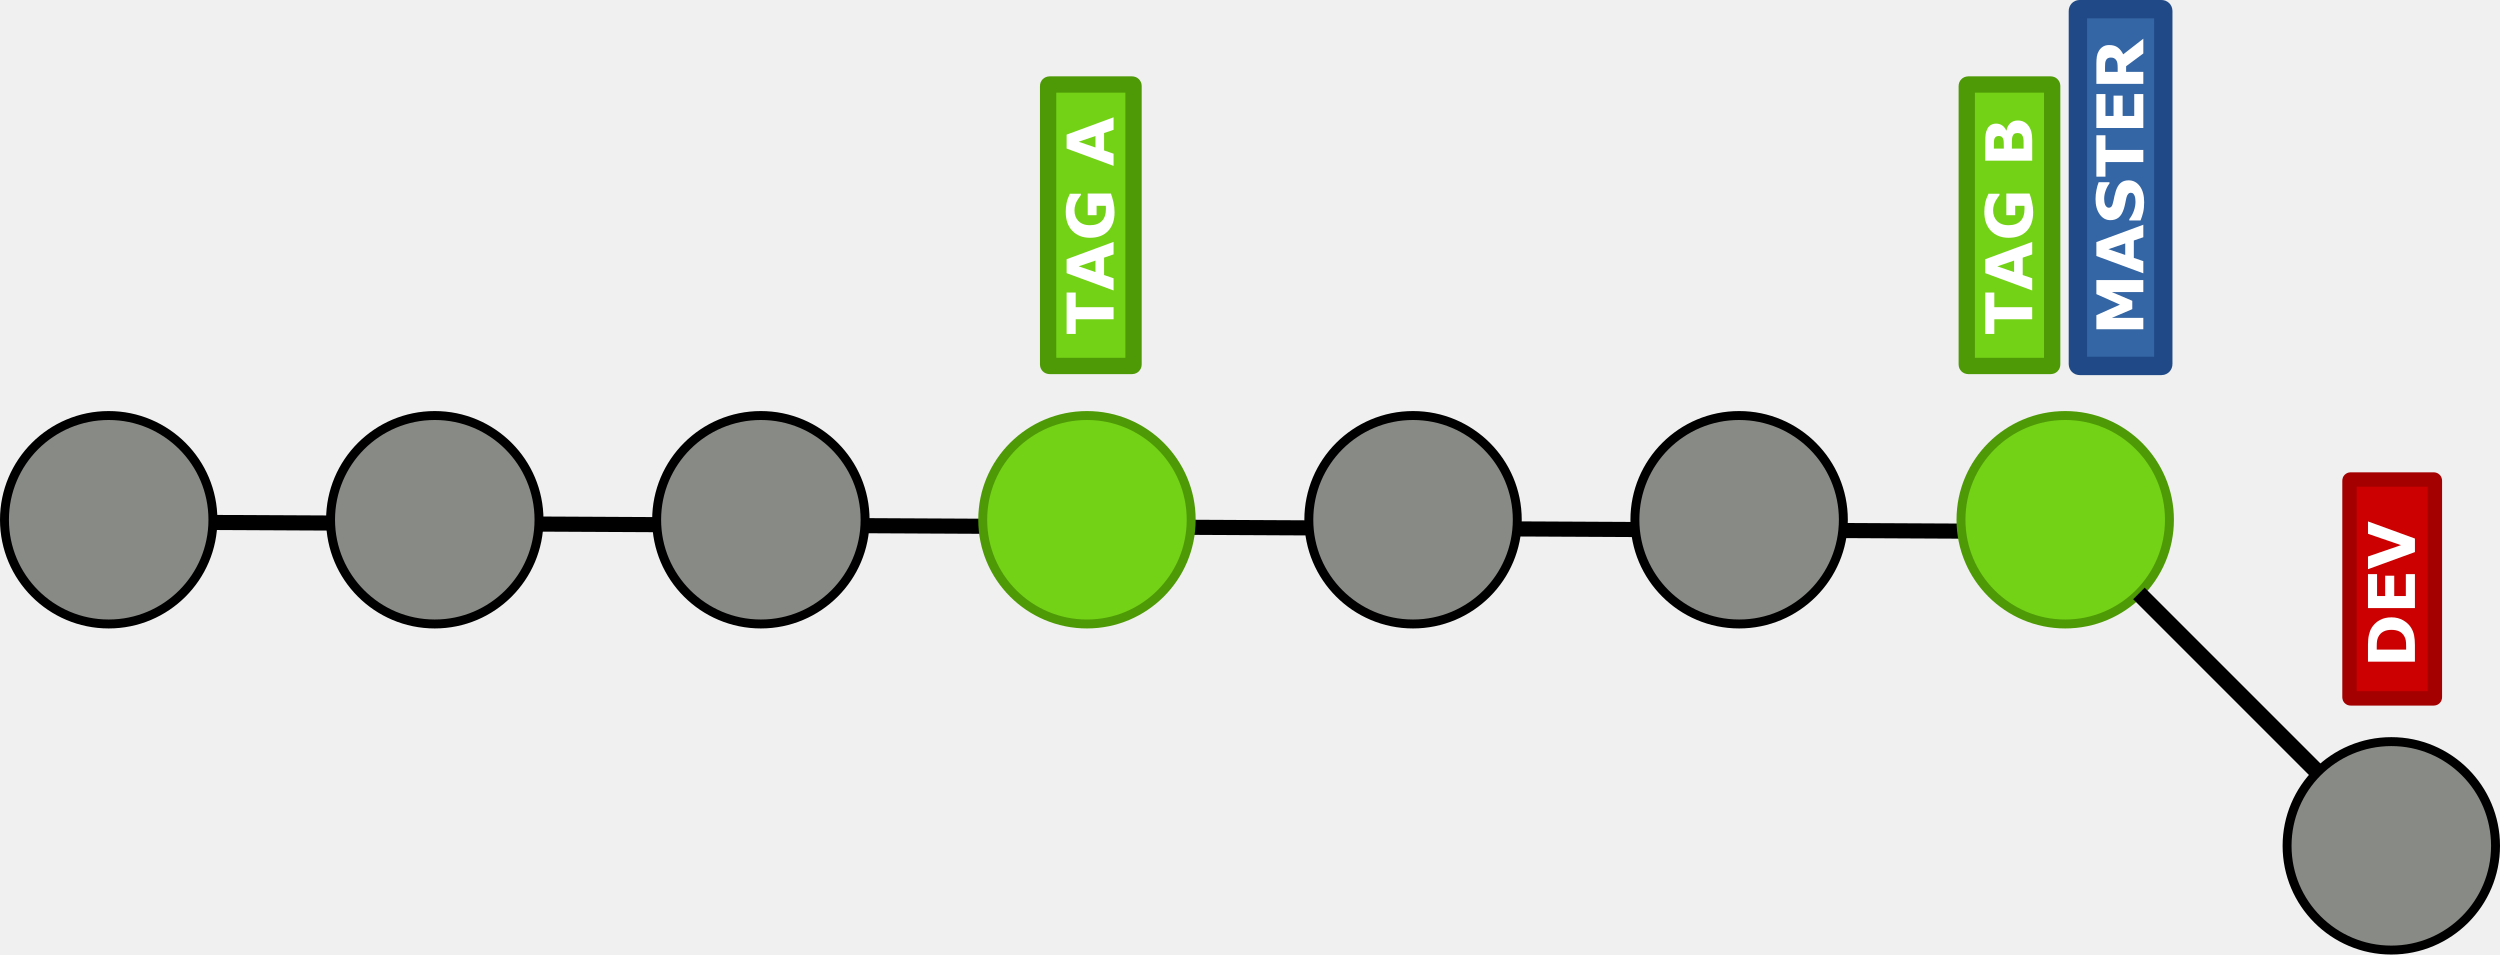
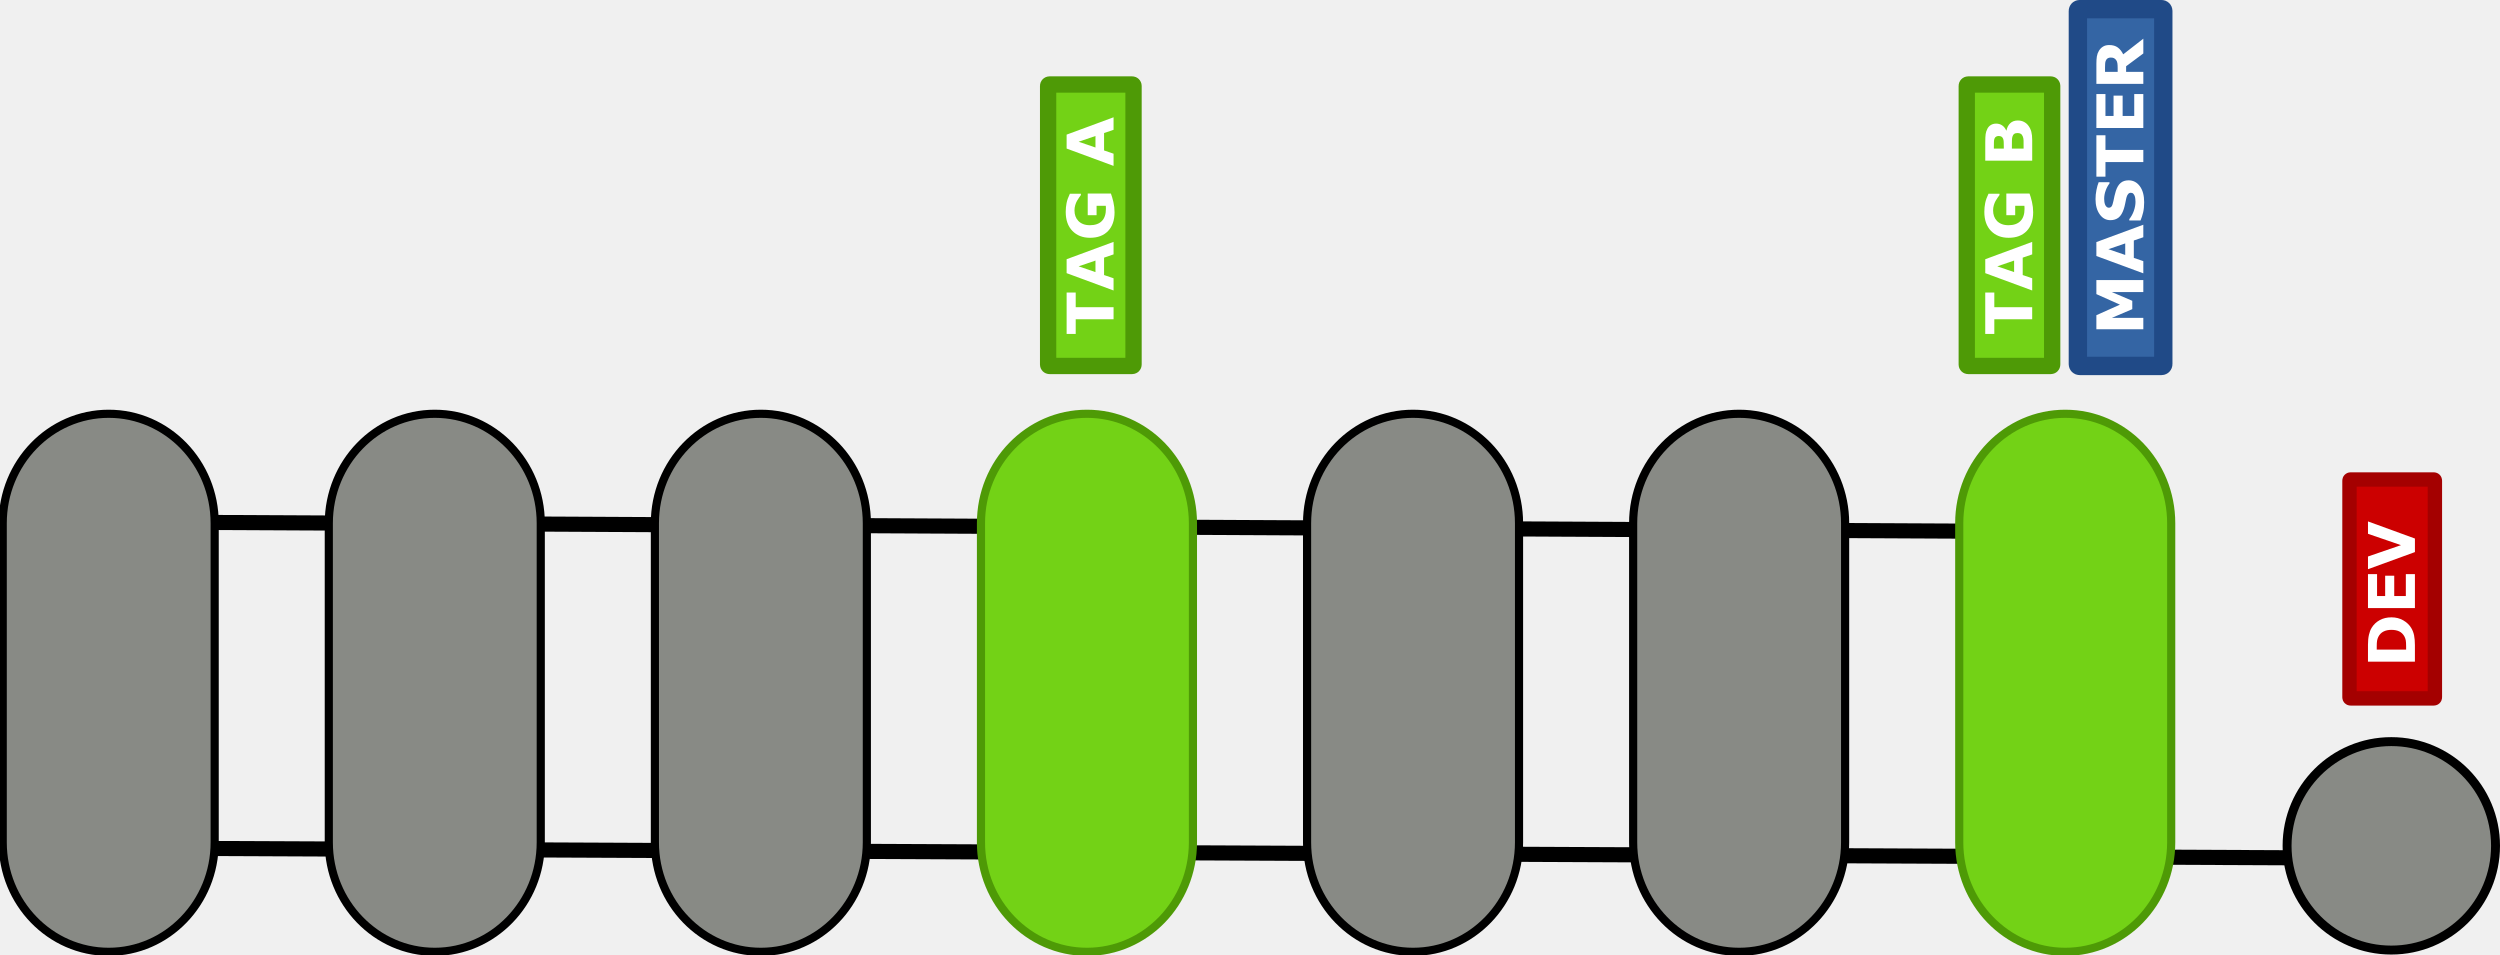
- <svg xmlns="http://www.w3.org/2000/svg" version="1.1" viewBox="0 0 920 351.27">
-   <g transform="translate(-80 -491.25)">
-     <path d="m80 491.25" fill="none" stroke="#000" stroke-width="6" />
-     <path d="m117.87 683.32 721.39 3.583" fill="none" stroke="#000" stroke-width="5.564" />
-     <g fill="#888a85" stroke="#000" stroke-linecap="square" stroke-width="3.289">
-       <circle cx="120" cy="682.52" r="38.356" />
-       <circle cx="240" cy="682.52" r="38.356" />
-       <circle cx="360" cy="682.52" r="38.356" />
-     </g>
-     <g>
-       <g stroke-linecap="square">
-         <g stroke-width="3.289">
-           <circle cx="480" cy="682.52" r="38.356" fill="#73d216" stroke="#4e9a06" />
-           <circle cx="600" cy="682.52" r="38.356" fill="#888a85" stroke="#000" />
-           <circle cx="720" cy="682.52" r="38.356" fill="#888a85" stroke="#000" />
-           <circle cx="840" cy="682.52" r="38.356" fill="#73d216" stroke="#4e9a06" />
-           <circle cx="960" cy="802.52" r="38.356" fill="#888a85" stroke="#000" />
-         </g>
-         <rect x="465.71" y="522.35" width="31.429" height="103.57" ry=".5" fill="#73d216" stroke="#4e9a06" stroke-width="6" />
-       </g>
-       <g transform="rotate(-90)" fill="#fff" stroke-width="2.97" aria-label="TAG A">
-         <path d="m-598.9 475.86h-5.394v13.933h-4.455v-13.933h-5.394v-3.341h15.244z" />
-         <path d="m-580.26 489.79h-4.606l-1.195-3.492h-6.404l-1.195 3.492h-4.49l6.38-17.274h5.128zm-6.879-6.659-2.123-6.195-2.123 6.195z" />
-         <path d="m-562.47 488.81q-1.16 0.452-3.074 0.905-1.914 0.441-3.817 0.441-4.408 0-6.903-2.39-2.494-2.401-2.494-6.624 0-4.026 2.517-6.485 2.517-2.471 7.019-2.471 1.705 0 3.248 0.313 1.543 0.302 3.434 1.218v4.049h-0.499q-0.325-0.244-0.951-0.684-0.626-0.452-1.206-0.766-0.673-0.371-1.578-0.638-0.893-0.267-1.903-0.267-1.183 0-2.146 0.348t-1.728 1.067q-0.731 0.696-1.16 1.775-0.418 1.067-0.418 2.471 0 2.865 1.52 4.385 1.52 1.52 4.49 1.52 0.255 0 0.557-0.012 0.313-0.012 0.568-0.035v-3.388h-3.446v-3.26h7.97z" />
-         <path d="m-534.41 489.79h-4.606l-1.195-3.492h-6.404l-1.195 3.492h-4.49l6.38-17.274h5.128zm-6.879-6.659-2.123-6.195-2.123 6.195z" />
-       </g>
-       <rect x="803.77" y="522.35" width="31.429" height="103.57" ry=".5" fill="#73d216" stroke="#4e9a06" stroke-linecap="square" stroke-width="6" />
-       <g transform="rotate(-90)" fill="#fff" stroke-width="2.97" aria-label="TAG B">
-         <path d="m-598.9 813.91h-5.394v13.933h-4.455v-13.933h-5.394v-3.341h15.244z" />
-         <path d="m-580.26 827.85h-4.606l-1.195-3.492h-6.404l-1.195 3.492h-4.49l6.38-17.274h5.128zm-6.879-6.659-2.123-6.195-2.123 6.195z" />
-         <path d="m-562.47 826.86q-1.16 0.452-3.074 0.905-1.914 0.441-3.817 0.441-4.408 0-6.903-2.39-2.494-2.401-2.494-6.624 0-4.026 2.517-6.485 2.517-2.471 7.019-2.471 1.705 0 3.248 0.313 1.543 0.302 3.434 1.218v4.049h-0.499q-0.325-0.244-0.951-0.684-0.626-0.452-1.206-0.766-0.673-0.371-1.578-0.638-0.893-0.267-1.903-0.267-1.183 0-2.146 0.348-0.963 0.348-1.728 1.067-0.731 0.696-1.16 1.775-0.418 1.067-0.418 2.471 0 2.865 1.52 4.385 1.52 1.52 4.49 1.52 0.255 0 0.557-0.012 0.313-0.012 0.568-0.035v-3.388h-3.446v-3.26h7.97z" />
-         <path d="m-535.59 822.56q0 1.253-0.51 2.239-0.499 0.986-1.381 1.636-1.021 0.766-2.251 1.091-1.218 0.325-3.098 0.325h-7.541v-17.274h6.705q2.088 0 3.051 0.139 0.974 0.139 1.926 0.615 0.986 0.499 1.462 1.346 0.487 0.835 0.487 1.914 0 1.253-0.661 2.216-0.661 0.951-1.868 1.485v0.093q1.694 0.336 2.68 1.392 0.998 1.056 0.998 2.784zm-5.708-7.1q0-0.429-0.22-0.858-0.209-0.429-0.754-0.638-0.487-0.186-1.218-0.197-0.719-0.023-2.03-0.023h-0.418v3.654h0.696q1.056 0 1.798-0.035t1.172-0.232q0.603-0.267 0.789-0.684 0.186-0.429 0.186-0.986zm1.091 7.03q0-0.824-0.325-1.264-0.313-0.452-1.079-0.673-0.522-0.151-1.438-0.162-0.916-0.012-1.914-0.012h-0.974v4.304h0.325q1.879 0 2.691-0.012 0.812-0.012 1.496-0.302 0.696-0.29 0.951-0.766 0.267-0.487 0.267-1.114z" />
-       </g>
-       <rect x="844.66" y="494.62" width="31.429" height="131.29" ry=".634" fill="#3465a4" stroke="#204a87" stroke-linecap="square" stroke-width="6.755" />
-       <g transform="rotate(-90)" fill="#fff" stroke-width="2.97" aria-label="MASTER">
-         <path d="m-594.31 868.74h-4.432v-11.566l-3.202 7.506h-3.074l-3.202-7.506v11.566h-4.199v-17.274h5.174l3.886 8.666 3.875-8.666h5.174z" />
-         <path d="m-573.95 868.74h-4.606l-1.195-3.492h-6.404l-1.195 3.492h-4.49l6.38-17.274h5.128zm-6.879-6.659-2.123-6.195-2.123 6.195z" />
-         <path d="m-557.61 863.31q0 2.552-2.169 4.153-2.158 1.589-5.87 1.589-2.146 0-3.747-0.371-1.589-0.383-2.981-0.963v-4.141h0.487q1.381 1.102 3.086 1.694 1.717 0.592 3.295 0.592 0.406 0 1.067-0.07 0.661-0.07 1.079-0.232 0.51-0.209 0.835-0.522 0.336-0.313 0.336-0.928 0-0.568-0.487-0.974-0.476-0.418-1.404-0.638-0.974-0.232-2.065-0.429-1.079-0.209-2.03-0.522-2.181-0.708-3.144-1.914-0.951-1.218-0.951-3.016 0-2.413 2.158-3.933 2.169-1.531 5.569-1.531 1.705 0 3.364 0.336 1.671 0.325 2.889 0.824v3.979h-0.476q-1.044-0.835-2.564-1.392-1.508-0.568-3.086-0.568-0.557 0-1.114 0.081-0.545 0.07-1.056 0.278-0.452 0.174-0.777 0.534-0.325 0.348-0.325 0.8 0 0.684 0.522 1.056 0.522 0.36 1.972 0.661 0.951 0.197 1.821 0.383 0.882 0.186 1.891 0.51 1.984 0.65 2.923 1.775 0.951 1.114 0.951 2.9z" />
-         <path d="m-541.03 854.81h-5.394v13.933h-4.455v-13.933h-5.394v-3.341h15.244z" />
-         <path d="m-525.86 868.74h-12.494v-17.274h12.494v3.341h-8.063v2.981h7.483v3.341h-7.483v4.269h8.063z" />
-         <path d="m-512.43 856.76q0-0.65-0.267-1.114t-0.916-0.731q-0.452-0.186-1.056-0.22-0.603-0.046-1.404-0.046h-1.613v4.652h1.369q1.067 0 1.787-0.104 0.719-0.104 1.206-0.476 0.464-0.36 0.673-0.789 0.22-0.441 0.22-1.172zm6.949 11.984h-5.441l-4.71-6.334h-2.053v6.334h-4.432v-17.274h7.471q1.531 0 2.633 0.174 1.102 0.174 2.065 0.754 0.974 0.58 1.543 1.508 0.58 0.916 0.58 2.309 0 1.914-0.893 3.121-0.882 1.206-2.529 2.007z" />
-       </g>
-       <rect x="944.61" y="667.71" width="31.429" height="80.547" ry=".389" fill="#c00" stroke="#a40000" stroke-linecap="square" stroke-width="5.291" />
-       <g transform="rotate(-90)" fill="#fff" stroke-width="2.97" aria-label="DEV">
-         <path d="m-718.43 960.07q0 2.413-1.102 4.327-1.102 1.903-2.784 2.923-1.264 0.766-2.773 1.067-1.508 0.302-3.573 0.302h-6.09v-17.274h6.264q2.111 0 3.643 0.36 1.531 0.348 2.575 0.998 1.787 1.091 2.807 2.947 1.032 1.845 1.032 4.35zm-4.606-0.035q0-1.705-0.626-2.912-0.615-1.218-1.961-1.903-0.684-0.336-1.404-0.452-0.708-0.128-2.146-0.128h-1.125v10.812h1.125q1.589 0 2.332-0.139 0.742-0.151 1.45-0.534 1.218-0.696 1.787-1.856 0.568-1.172 0.568-2.889z" />
-         <path d="m-702.53 968.69h-12.494v-17.274h12.494v3.341h-8.063v2.981h7.483v3.341h-7.483v4.269h8.063z" />
-         <path d="m-683.13 951.42-6.299 17.274h-4.988l-6.299-17.274h4.675l4.176 12.135 4.176-12.135z" />
-       </g>
-     </g>
-     <path d="m867.12 709.64 65.757 65.757" fill="none" stroke="#000" stroke-width="6" />
+ <svg xmlns="http://www.w3.org/2000/svg" version="1.1" viewBox="0 0 920 351.27" id="svg84">
+   <defs id="defs88" />
+   <path style="fill:none;stroke:#000000;stroke-width:6" id="path2" d="M 0,0" />
+   <path style="fill:none;stroke:#000000;stroke-width:5.564" id="path4" d="m 37.87,192.07 721.39,3.583" />
+   <circle cx="880" cy="311.27" r="38.356" id="circle22" style="fill:#888a85;stroke:#000000;stroke-width:3.289;stroke-linecap:square" />
+   <rect style="fill:#73d216;stroke:#4e9a06;stroke-width:6;stroke-linecap:square" id="rect26" ry="0.5" height="103.57" width="31.429" y="31.1" x="385.71" />
+   <g transform="rotate(-90,-285.625,-205.625)" aria-label="TAG A" id="g38" style="fill:#ffffff;stroke-width:2.97">
+     <path d="m -598.9,475.86 h -5.394 v 13.933 h -4.455 V 475.86 h -5.394 v -3.341 h 15.244 z" id="path30" />
+     <path d="m -580.26,489.79 h -4.606 l -1.195,-3.492 h -6.404 l -1.195,3.492 h -4.49 l 6.38,-17.274 h 5.128 z m -6.879,-6.659 -2.123,-6.195 -2.123,6.195 z" id="path32" />
+     <path d="m -562.47,488.81 q -1.16,0.452 -3.074,0.905 -1.914,0.441 -3.817,0.441 -4.408,0 -6.903,-2.39 -2.494,-2.401 -2.494,-6.624 0,-4.026 2.517,-6.485 2.517,-2.471 7.019,-2.471 1.705,0 3.248,0.313 1.543,0.302 3.434,1.218 v 4.049 h -0.499 q -0.325,-0.244 -0.951,-0.684 -0.626,-0.452 -1.206,-0.766 -0.673,-0.371 -1.578,-0.638 -0.893,-0.267 -1.903,-0.267 -1.183,0 -2.146,0.348 -0.963,0.348 -1.728,1.067 -0.731,0.696 -1.16,1.775 -0.418,1.067 -0.418,2.471 0,2.865 1.52,4.385 1.52,1.52 4.49,1.52 0.255,0 0.557,-0.012 0.313,-0.012 0.568,-0.035 v -3.388 h -3.446 v -3.26 h 7.97 z" id="path34" />
+     <path d="m -534.41,489.79 h -4.606 l -1.195,-3.492 h -6.404 l -1.195,3.492 h -4.49 l 6.38,-17.274 h 5.128 z m -6.879,-6.659 -2.123,-6.195 -2.123,6.195 z" id="path36" />
  </g>
+   <rect x="723.77" y="31.1" width="31.429" height="103.57" ry="0.5" id="rect40" style="fill:#73d216;stroke:#4e9a06;stroke-width:6;stroke-linecap:square" />
+   <g transform="rotate(-90,-285.625,-205.625)" aria-label="TAG B" id="g50" style="fill:#ffffff;stroke-width:2.97">
+     <path d="m -598.9,813.91 h -5.394 v 13.933 h -4.455 V 813.91 h -5.394 v -3.341 h 15.244 z" id="path42" />
+     <path d="m -580.26,827.85 h -4.606 l -1.195,-3.492 h -6.404 l -1.195,3.492 h -4.49 l 6.38,-17.274 h 5.128 z m -6.879,-6.659 -2.123,-6.195 -2.123,6.195 z" id="path44" />
+     <path d="m -562.47,826.86 q -1.16,0.452 -3.074,0.905 -1.914,0.441 -3.817,0.441 -4.408,0 -6.903,-2.39 -2.494,-2.401 -2.494,-6.624 0,-4.026 2.517,-6.485 2.517,-2.471 7.019,-2.471 1.705,0 3.248,0.313 1.543,0.302 3.434,1.218 v 4.049 h -0.499 q -0.325,-0.244 -0.951,-0.684 -0.626,-0.452 -1.206,-0.766 -0.673,-0.371 -1.578,-0.638 -0.893,-0.267 -1.903,-0.267 -1.183,0 -2.146,0.348 -0.963,0.348 -1.728,1.067 -0.731,0.696 -1.16,1.775 -0.418,1.067 -0.418,2.471 0,2.865 1.52,4.385 1.52,1.52 4.49,1.52 0.255,0 0.557,-0.012 0.313,-0.012 0.568,-0.035 v -3.388 h -3.446 v -3.26 h 7.97 z" id="path46" />
+     <path d="m -535.59,822.56 q 0,1.253 -0.51,2.239 -0.499,0.986 -1.381,1.636 -1.021,0.766 -2.251,1.091 -1.218,0.325 -3.098,0.325 h -7.541 v -17.274 h 6.705 q 2.088,0 3.051,0.139 0.974,0.139 1.926,0.615 0.986,0.499 1.462,1.346 0.487,0.835 0.487,1.914 0,1.253 -0.661,2.216 -0.661,0.951 -1.868,1.485 v 0.093 q 1.694,0.336 2.68,1.392 0.998,1.056 0.998,2.784 z m -5.708,-7.1 q 0,-0.429 -0.22,-0.858 -0.209,-0.429 -0.754,-0.638 -0.487,-0.186 -1.218,-0.197 -0.719,-0.023 -2.03,-0.023 h -0.418 v 3.654 h 0.696 q 1.056,0 1.798,-0.035 0.743,-0.035 1.172,-0.232 0.603,-0.267 0.789,-0.684 0.186,-0.429 0.186,-0.986 z m 1.091,7.03 q 0,-0.824 -0.325,-1.264 -0.313,-0.452 -1.079,-0.673 -0.522,-0.151 -1.438,-0.162 -0.916,-0.012 -1.914,-0.012 h -0.974 v 4.304 h 0.325 q 1.879,0 2.691,-0.012 0.812,-0.012 1.496,-0.302 0.696,-0.29 0.951,-0.766 0.267,-0.487 0.267,-1.114 z" id="path48" />
+   </g>
+   <rect x="764.66" y="3.37" width="31.429" height="131.29" ry="0.634" id="rect52" style="fill:#3465a4;stroke:#204a87;stroke-width:6.755;stroke-linecap:square" />
+   <g transform="rotate(-90,-285.625,-205.625)" aria-label="MASTER" id="g66" style="fill:#ffffff;stroke-width:2.97">
+     <path d="m -594.31,868.74 h -4.432 v -11.566 l -3.202,7.506 h -3.074 l -3.202,-7.506 v 11.566 h -4.199 v -17.274 h 5.174 l 3.886,8.666 3.875,-8.666 h 5.174 z" id="path54" />
+     <path d="m -573.95,868.74 h -4.606 l -1.195,-3.492 h -6.404 l -1.195,3.492 h -4.49 l 6.38,-17.274 h 5.128 z m -6.879,-6.659 -2.123,-6.195 -2.123,6.195 z" id="path56" />
+     <path d="m -557.61,863.31 q 0,2.552 -2.169,4.153 -2.158,1.589 -5.87,1.589 -2.146,0 -3.747,-0.371 -1.589,-0.383 -2.981,-0.963 v -4.141 h 0.487 q 1.381,1.102 3.086,1.694 1.717,0.592 3.295,0.592 0.406,0 1.067,-0.07 0.661,-0.07 1.079,-0.232 0.51,-0.209 0.835,-0.522 0.336,-0.313 0.336,-0.928 0,-0.568 -0.487,-0.974 -0.476,-0.418 -1.404,-0.638 -0.974,-0.232 -2.065,-0.429 -1.079,-0.209 -2.03,-0.522 -2.181,-0.708 -3.144,-1.914 -0.951,-1.218 -0.951,-3.016 0,-2.413 2.158,-3.933 2.169,-1.531 5.569,-1.531 1.705,0 3.364,0.336 1.671,0.325 2.889,0.824 v 3.979 h -0.476 q -1.044,-0.835 -2.564,-1.392 -1.508,-0.568 -3.086,-0.568 -0.557,0 -1.114,0.081 -0.545,0.07 -1.056,0.278 -0.452,0.174 -0.777,0.534 -0.325,0.348 -0.325,0.8 0,0.684 0.522,1.056 0.522,0.36 1.972,0.661 0.951,0.197 1.821,0.383 0.882,0.186 1.891,0.51 1.984,0.65 2.923,1.775 0.951,1.114 0.951,2.9 z" id="path58" />
+     <path d="m -541.03,854.81 h -5.394 v 13.933 h -4.455 V 854.81 h -5.394 v -3.341 h 15.244 z" id="path60" />
+     <path d="m -525.86,868.74 h -12.494 v -17.274 h 12.494 v 3.341 h -8.063 v 2.981 h 7.483 v 3.341 h -7.483 v 4.269 h 8.063 z" id="path62" />
+     <path d="m -512.43,856.76 q 0,-0.65 -0.267,-1.114 -0.267,-0.464 -0.916,-0.731 -0.452,-0.186 -1.056,-0.22 -0.603,-0.046 -1.404,-0.046 h -1.613 v 4.652 h 1.369 q 1.067,0 1.787,-0.104 0.719,-0.104 1.206,-0.476 0.464,-0.36 0.673,-0.789 0.22,-0.441 0.22,-1.172 z m 6.949,11.984 h -5.441 l -4.71,-6.334 h -2.053 v 6.334 h -4.432 V 851.47 h 7.471 q 1.531,0 2.633,0.174 1.102,0.174 2.065,0.754 0.974,0.58 1.543,1.508 0.58,0.916 0.58,2.309 0,1.914 -0.893,3.121 -0.882,1.206 -2.529,2.007 z" id="path64" />
+   </g>
+   <rect x="864.61" y="176.46" width="31.429" height="80.547" ry="0.389" id="rect68" style="fill:#cc0000;stroke:#a40000;stroke-width:5.291;stroke-linecap:square" />
+   <g transform="rotate(-90,-285.625,-205.625)" aria-label="DEV" id="g76" style="fill:#ffffff;stroke-width:2.97">
+     <path d="m -718.43,960.07 q 0,2.413 -1.102,4.327 -1.102,1.903 -2.784,2.923 -1.264,0.766 -2.773,1.067 -1.508,0.302 -3.573,0.302 h -6.09 v -17.274 h 6.264 q 2.111,0 3.643,0.36 1.531,0.348 2.575,0.998 1.787,1.091 2.807,2.947 1.032,1.845 1.032,4.35 z m -4.606,-0.035 q 0,-1.705 -0.626,-2.912 -0.615,-1.218 -1.961,-1.903 -0.684,-0.336 -1.404,-0.452 -0.708,-0.128 -2.146,-0.128 h -1.125 v 10.812 h 1.125 q 1.589,0 2.332,-0.139 0.742,-0.151 1.45,-0.534 1.218,-0.696 1.787,-1.856 0.568,-1.172 0.568,-2.889 z" id="path70" />
+     <path d="m -702.53,968.69 h -12.494 v -17.274 h 12.494 v 3.341 h -8.063 v 2.981 h 7.483 v 3.341 h -7.483 v 4.269 h 8.063 z" id="path72" />
+     <path d="m -683.13,951.42 -6.299,17.274 h -4.988 l -6.299,-17.274 h 4.675 l 4.176,12.135 4.176,-12.135 z" id="path74" />
+   </g>
+   <path d="m 37.849,312.07 803.165,3.583" id="path944" style="fill:none;stroke:#000000;stroke-width:5.564" />
+   <rect style="opacity:1;fill:#888a85;fill-opacity:1;stroke:#000000;stroke-width:3;stroke-linecap:round;stroke-linejoin:round;stroke-miterlimit:4;stroke-dasharray:none;stroke-dashoffset:0;stroke-opacity:1" id="rect1132" width="78.001" height="198.001" x="1" y="152.27" ry="40.279" rx="39" />
+   <rect rx="39" ry="40.279" y="152.27" x="121" height="198.001" width="78.001" id="rect1134" style="opacity:1;fill:#888a85;fill-opacity:1;stroke:#000000;stroke-width:3;stroke-linecap:round;stroke-linejoin:round;stroke-miterlimit:4;stroke-dasharray:none;stroke-dashoffset:0;stroke-opacity:1" />
+   <rect style="opacity:1;fill:#888a85;fill-opacity:1;stroke:#000000;stroke-width:3;stroke-linecap:round;stroke-linejoin:round;stroke-miterlimit:4;stroke-dasharray:none;stroke-dashoffset:0;stroke-opacity:1" id="rect1136" width="78.001" height="198.001" x="241" y="152.27" ry="40.279" rx="39" />
+   <rect rx="39" ry="40.279" y="152.27" x="361" height="198.001" width="78.001" id="rect1138" style="opacity:1;fill:#73d216;fill-opacity:1;stroke:#4e9a06;stroke-width:3;stroke-linecap:round;stroke-linejoin:round;stroke-miterlimit:4;stroke-dasharray:none;stroke-dashoffset:0;stroke-opacity:1" />
+   <rect rx="39" ry="40.279" y="152.27" x="481" height="198.001" width="78.001" id="rect1140" style="opacity:1;fill:#888a85;fill-opacity:1;stroke:#000000;stroke-width:3;stroke-linecap:round;stroke-linejoin:round;stroke-miterlimit:4;stroke-dasharray:none;stroke-dashoffset:0;stroke-opacity:1" />
+   <rect style="opacity:1;fill:#888a85;fill-opacity:1;stroke:#000000;stroke-width:3;stroke-linecap:round;stroke-linejoin:round;stroke-miterlimit:4;stroke-dasharray:none;stroke-dashoffset:0;stroke-opacity:1" id="rect1142" width="78.001" height="198.001" x="601" y="152.27" ry="40.279" rx="39" />
+   <rect style="opacity:1;fill:#73d216;fill-opacity:1;stroke:#4e9a06;stroke-width:3;stroke-linecap:round;stroke-linejoin:round;stroke-miterlimit:4;stroke-dasharray:none;stroke-dashoffset:0;stroke-opacity:1" id="rect1144" width="78.001" height="198.001" x="721" y="152.27" ry="40.279" rx="39" />
</svg>
